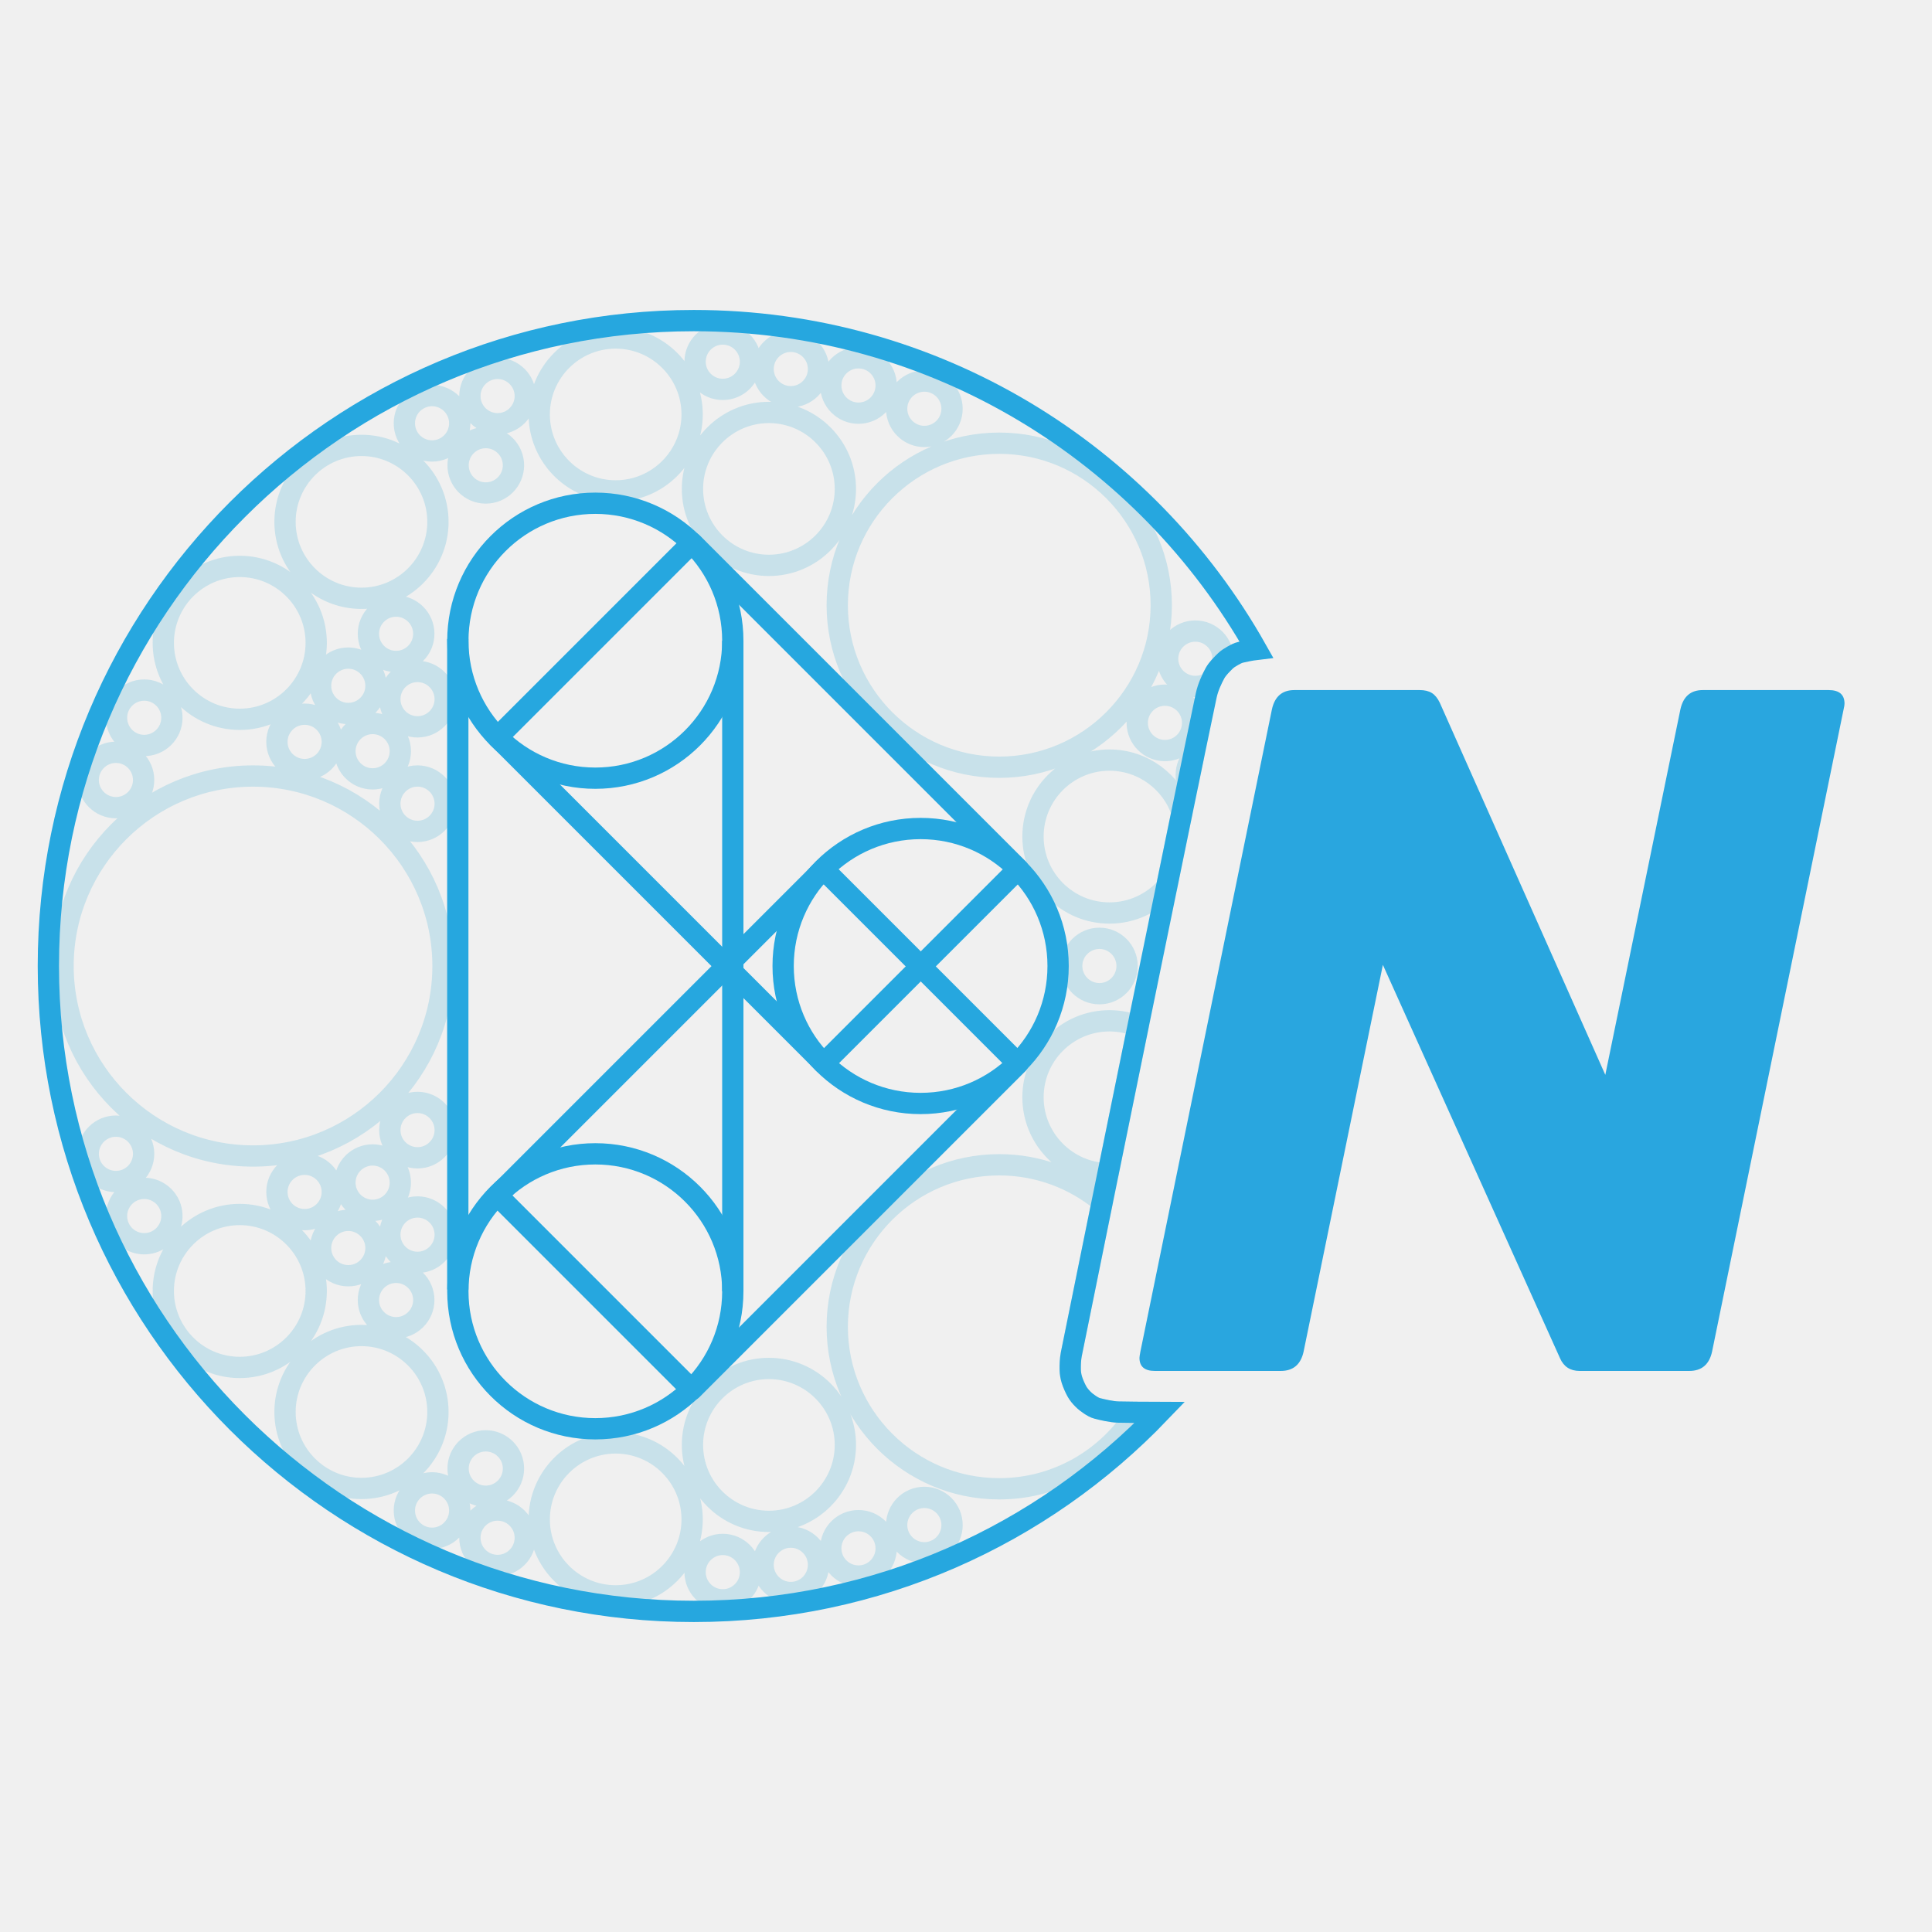
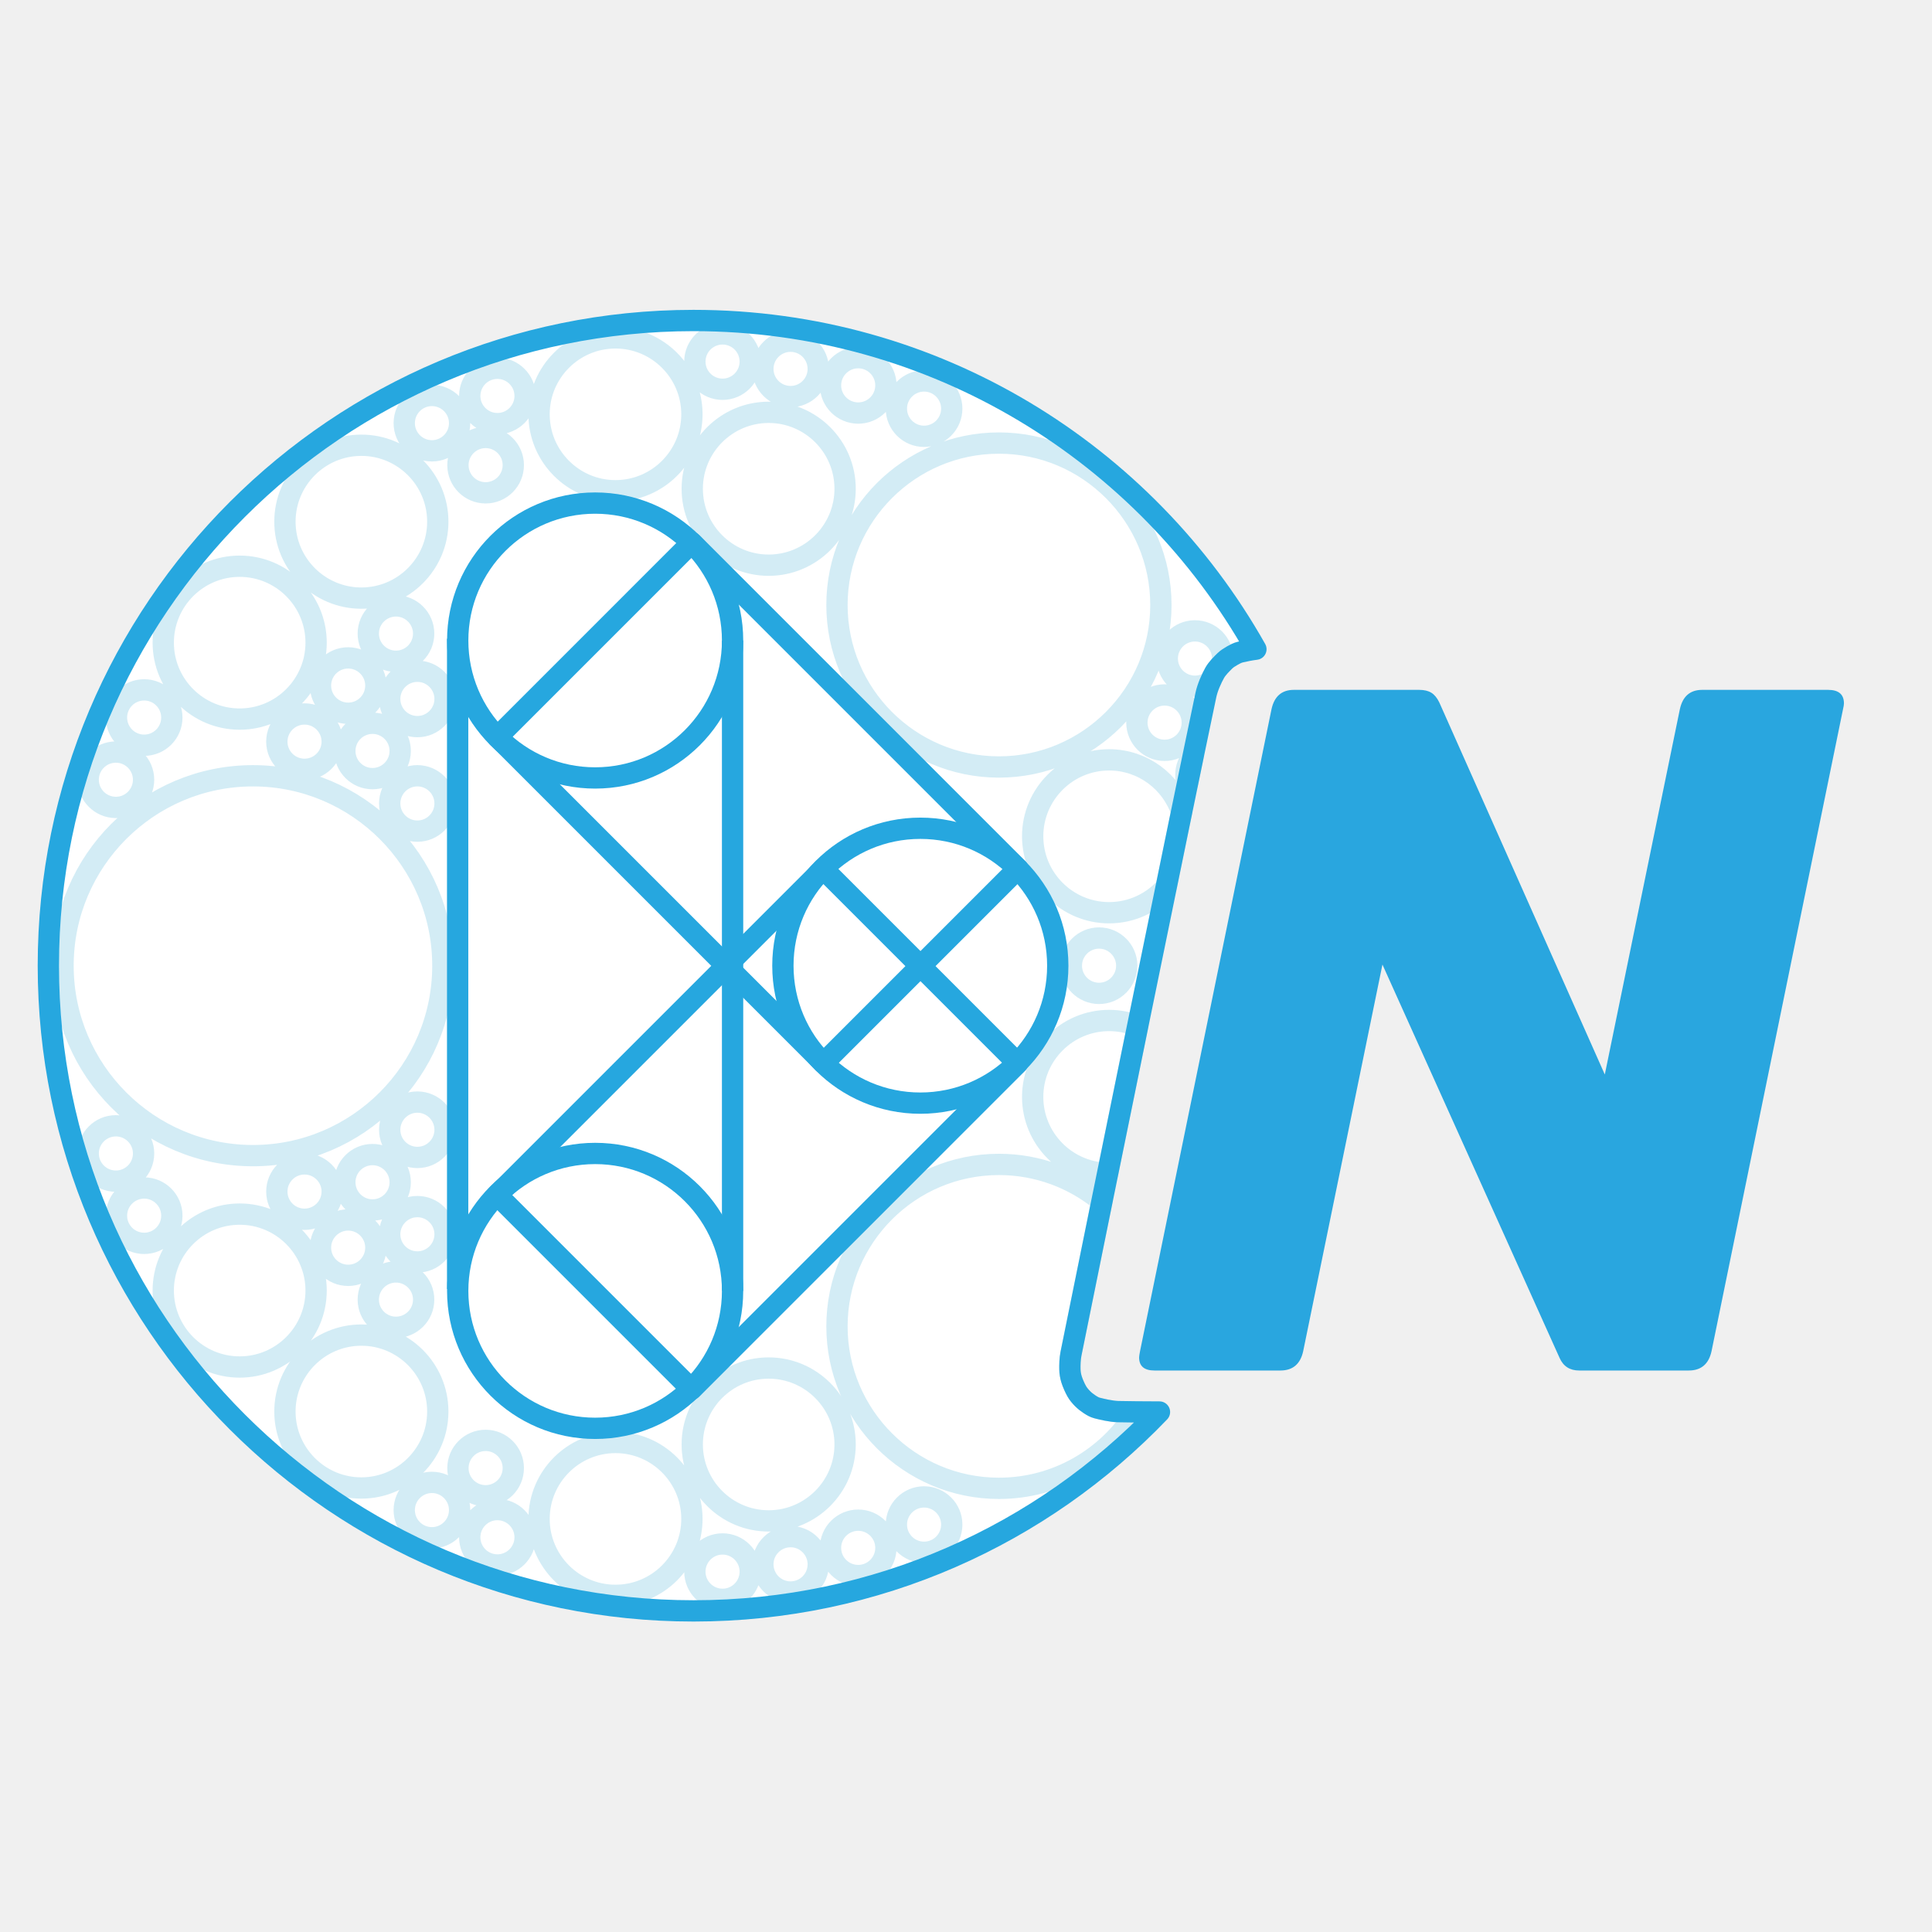
- <svg xmlns="http://www.w3.org/2000/svg" width="100%" height="100%" viewBox="0 0 256 256" version="1.1" xml:space="preserve" style="fill-rule:evenodd;clip-rule:evenodd;stroke-linecap:round;stroke-linejoin:round;stroke-miterlimit:10;">
+ <svg xmlns="http://www.w3.org/2000/svg" width="100%" height="100%" viewBox="0 0 1067 1067" version="1.1" xml:space="preserve" style="fill-rule:evenodd;clip-rule:evenodd;stroke-linecap:round;stroke-linejoin:round;stroke-miterlimit:10;">
+   <path d="M640.349,779.823c-64.859,67.692 -156.169,109.839 -257.32,109.839c-196.805,-0 -356.329,-159.527 -356.329,-356.329c0,-196.792 159.527,-356.328 356.329,-356.328c133.274,-0 249.461,73.17 310.58,181.529c-3.23,0.383 -6.601,1.131 -8.618,1.601c-1.554,0.363 -2.992,1.141 -4.379,1.929c-1.421,0.807 -2.941,1.738 -4.15,2.917c-1.63,1.592 -4.225,4.1 -5.631,6.632c-1.748,3.146 -3.944,7.952 -4.851,12.245c-13.226,62.673 -61.985,301.731 -74.502,363.792c-0.566,2.81 -0.65,6.219 -0.597,8.576c0.041,1.881 0.352,3.774 0.909,5.572c0.628,2.02 1.846,4.779 2.853,6.546c0.852,1.494 1.997,2.849 3.189,4.058c1.192,1.208 2.633,2.329 3.97,3.195c1.265,0.818 2.594,1.63 4.057,2.003c2.611,0.668 7.685,1.904 11.612,2.003c4.819,0.119 13.327,0.191 22.878,0.22Z" style="fill:#fff;" />
  <g>
    <g>
-       <path d="M172.735,179.089c-0.371,1.712 -1.38,2.568 -3.028,2.568l-16.683,-0c-1.359,-0 -2.039,-0.578 -2.039,-1.734c0,-0.128 0.042,-0.406 0.124,-0.834l17.424,-85.081c0.371,-1.712 1.359,-2.569 2.966,-2.569l16.621,0c0.659,0 1.194,0.129 1.606,0.386c0.412,0.256 0.762,0.684 1.051,1.284l21.934,49.315l9.948,-48.416c0.371,-1.712 1.359,-2.569 2.966,-2.569l16.682,0c1.401,0 2.101,0.6 2.101,1.798c0,0.171 -0.041,0.428 -0.124,0.771l-17.424,85.081c-0.371,1.712 -1.38,2.568 -3.027,2.568l-14.52,-0c-1.236,-0 -2.101,-0.557 -2.595,-1.669l-23.479,-52.14l-10.504,51.241Z" style="fill:#29a6df;fill-rule:nonzero;" />
+       <path d="M719.727,746.202c-1.545,7.135 -5.749,10.701 -12.615,10.701l-69.511,0c-5.663,0 -8.496,-2.406 -8.496,-7.222c0,-0.536 0.172,-1.696 0.516,-3.479l72.6,-354.502c1.545,-7.135 5.664,-10.703 12.358,-10.703l69.253,-0c2.747,-0 4.977,0.535 6.694,1.605c1.716,1.071 3.174,2.854 4.377,5.352l91.394,205.478l41.448,-201.732c1.545,-7.135 5.664,-10.703 12.358,-10.703l69.51,-0c5.836,-0 8.754,2.498 8.754,7.492c-0,0.713 -0.172,1.783 -0.516,3.211l-72.6,354.502c-1.545,7.135 -5.749,10.701 -12.615,10.701l-60.5,0c-5.149,0 -8.753,-2.318 -10.813,-6.955l-97.829,-217.25l-43.767,213.504Z" style="fill:#29a6df;fill-rule:nonzero;" />
    </g>
    <g id="logo.svg">
      <g>
-         <path d="M150.63,187.14c-3.796,6.08 -10.547,10.133 -18.226,10.133c-11.836,0 -21.466,-9.63 -21.466,-21.467c-0,-11.836 9.629,-21.466 21.466,-21.466c5.18,-0 9.937,1.843 13.649,4.909c-1.785,8.769 -3.271,16.087 -4.098,20.187c-0.136,0.674 -0.156,1.493 -0.144,2.058c0.01,0.452 0.085,0.906 0.219,1.337c0.15,0.485 0.443,1.147 0.684,1.572c0.205,0.358 0.48,0.683 0.766,0.973c0.286,0.29 0.632,0.559 0.952,0.767c0.304,0.197 0.623,0.391 0.974,0.481c0.627,0.16 1.844,0.457 2.787,0.481c0.602,0.014 1.444,0.026 2.437,0.035Zm-3.817,-31.617c-5.496,-0.105 -9.935,-4.608 -9.936,-10.128c0,-5.586 4.545,-10.133 10.131,-10.133c1.339,0 2.619,0.262 3.79,0.736c-1.369,6.695 -2.734,13.382 -3.985,19.525Zm7.757,-37.941c-1.857,2.083 -4.559,3.396 -7.562,3.396c-5.586,0 -10.131,-4.545 -10.131,-10.131c0,-5.586 4.545,-10.131 10.131,-10.131c4.463,-0 8.261,2.9 9.609,6.915c-0.638,3.096 -1.327,6.445 -2.047,9.951Zm2.82,-13.699c-0.132,-0.377 -0.203,-0.783 -0.203,-1.204c-0,-0.954 0.366,-1.824 0.964,-2.476c-0.241,1.161 -0.495,2.391 -0.761,3.68Zm3.045,-13.55c-0.585,0.394 -1.29,0.625 -2.048,0.625c-2.023,-0 -3.669,-1.647 -3.669,-3.67c-0,-2.024 1.646,-3.669 3.669,-3.669c2.025,0 3.672,1.645 3.672,3.669c0,0.223 -0.02,0.441 -0.058,0.653c-0.351,0.356 -0.754,0.799 -1.001,1.246c-0.18,0.323 -0.379,0.718 -0.565,1.146Zm-126.907,62.842c-13.881,0 -25.173,-11.293 -25.173,-25.175c0,-13.881 11.292,-25.173 25.173,-25.173c13.881,0 25.172,11.292 25.172,25.173c0,13.882 -11.291,25.175 -25.172,25.175Zm-1.76,-57.863c-5.586,0 -10.129,-4.544 -10.13,-10.131c-0,-5.585 4.543,-10.129 10.13,-10.129c5.586,-0 10.131,4.544 10.131,10.129c-0,5.587 -4.545,10.131 -10.131,10.131Zm16.13,-16.034c-5.586,-0 -10.131,-4.545 -10.131,-10.131c-0,-5.585 4.545,-10.13 10.131,-10.13c5.586,-0 10.13,4.545 10.13,10.13c-0,5.586 -4.544,10.131 -10.13,10.131Zm33.682,-34.492c5.586,-0 10.131,4.544 10.131,10.129c0,5.587 -4.545,10.131 -10.131,10.131c-5.586,0 -10.13,-4.544 -10.13,-10.131c0,-5.585 4.544,-10.129 10.13,-10.129Zm20.305,30.128c-5.585,0 -10.13,-4.544 -10.13,-10.131c0,-5.586 4.545,-10.131 10.13,-10.131c5.586,-0 10.132,4.545 10.132,10.131c0,5.587 -4.546,10.131 -10.132,10.131Zm9.053,5.28c-0,-11.837 9.63,-21.467 21.466,-21.467c11.836,-0 21.469,9.63 21.469,21.467c-0,11.837 -9.633,21.468 -21.469,21.468c-11.836,-0 -21.466,-9.63 -21.466,-21.468Zm-61.119,10.677c0,2.024 -1.646,3.669 -3.67,3.669c-2.024,-0 -3.67,-1.645 -3.67,-3.669c0,-2.023 1.646,-3.67 3.67,-3.67c2.024,0 3.67,1.647 3.67,3.67Zm2.665,-3.221c-2.023,0 -3.669,-1.646 -3.669,-3.669c-0,-2.024 1.646,-3.671 3.669,-3.671c2.024,0 3.671,1.647 3.671,3.671c-0,2.023 -1.647,3.669 -3.671,3.669Zm11.884,-22.327c-2.025,-0 -3.67,-1.647 -3.67,-3.671c-0,-2.023 1.645,-3.67 3.67,-3.67c2.023,0 3.669,1.647 3.669,3.67c-0,2.024 -1.646,3.671 -3.669,3.671Zm-7.118,-5.567c-2.023,-0 -3.67,-1.645 -3.67,-3.67c0,-2.024 1.647,-3.669 3.67,-3.669c2.024,0 3.67,1.645 3.67,3.669c0,2.025 -1.646,3.67 -3.67,3.67Zm8.683,-10.944c2.023,-0 3.67,1.645 3.67,3.669c-0,2.024 -1.647,3.669 -3.67,3.669c-2.024,0 -3.67,-1.645 -3.67,-3.669c-0,-2.024 1.646,-3.669 3.67,-3.669Zm29.84,2.784c-2.023,0 -3.67,-1.645 -3.67,-3.67c-0,-2.024 1.647,-3.669 3.67,-3.669c2.023,0 3.67,1.645 3.67,3.669c0,2.025 -1.647,3.67 -3.67,3.67Zm9.014,0.97c-2.025,-0 -3.672,-1.646 -3.672,-3.669c0,-2.025 1.647,-3.67 3.672,-3.67c2.024,-0 3.67,1.645 3.67,3.67c-0,2.023 -1.646,3.669 -3.67,3.669Zm8.966,2.183c-2.025,0 -3.671,-1.647 -3.671,-3.67c-0,-2.023 1.646,-3.67 3.671,-3.67c2.024,-0 3.67,1.647 3.67,3.67c0,2.023 -1.646,3.67 -3.67,3.67Zm8.728,3.083c-2.024,-0 -3.67,-1.646 -3.67,-3.669c0,-2.023 1.646,-3.67 3.67,-3.67c2.023,0 3.67,1.647 3.67,3.67c0,2.023 -1.647,3.669 -3.67,3.669Zm28.21,37.951c0,-2.023 1.647,-3.67 3.67,-3.67c2.024,-0 3.67,1.647 3.67,3.67c0,2.023 -1.646,3.67 -3.67,3.67c-2.023,-0 -3.67,-1.647 -3.67,-3.67Zm-8.685,32.217c-0,-2.024 1.647,-3.669 3.67,-3.669c2.023,0 3.67,1.645 3.67,3.669c-0,2.023 -1.647,3.67 -3.67,3.67c-2.023,-0 -3.67,-1.647 -3.67,-3.67Zm-92.63,-24.795c-2.024,0 -3.67,-1.645 -3.67,-3.668c0,-2.024 1.646,-3.67 3.67,-3.67c2.024,-0 3.669,1.646 3.669,3.67c0,2.023 -1.645,3.668 -3.669,3.668Zm5.946,6.959c-2.023,0 -3.668,-1.646 -3.668,-3.669c-0,-2.024 1.645,-3.671 3.668,-3.671c2.024,0 3.67,1.647 3.67,3.671c0,2.023 -1.646,3.669 -3.67,3.669Zm0,-21.191c2.024,-0 3.67,1.645 3.67,3.668c0,2.024 -1.646,3.67 -3.67,3.67c-2.023,0 -3.668,-1.646 -3.668,-3.67c-0,-2.023 1.645,-3.668 3.668,-3.668Zm-14.959,5.66c2.024,-0 3.67,1.646 3.67,3.67c-0,2.023 -1.646,3.67 -3.67,3.67c-2.023,-0 -3.67,-1.647 -3.67,-3.67c-0,-2.024 1.647,-3.67 3.67,-3.67Zm-25.002,12.388c-2.024,0 -3.67,-1.645 -3.67,-3.669c-0,-2.023 1.646,-3.669 3.67,-3.669c2.023,-0 3.67,1.646 3.67,3.669c-0,2.024 -1.647,3.669 -3.67,3.669Zm3.748,-8.242c-2.025,-0 -3.67,-1.647 -3.67,-3.67c-0,-2.023 1.645,-3.67 3.67,-3.67c2.023,-0 3.669,1.647 3.669,3.67c-0,2.023 -1.646,3.67 -3.669,3.67Zm22.79,72.28c-0,5.587 -4.545,10.133 -10.131,10.133c-5.587,0 -10.13,-4.546 -10.13,-10.133c-0,-5.586 4.543,-10.132 10.13,-10.132c5.586,-0 10.131,4.546 10.131,10.132Zm16.129,16.036c-0,5.585 -4.544,10.132 -10.13,10.132c-5.586,0 -10.131,-4.546 -10.131,-10.132c-0,-5.587 4.545,-10.133 10.131,-10.133c5.586,-0 10.13,4.546 10.13,10.133Zm23.554,4.1c5.586,0 10.129,4.546 10.129,10.133c0,5.585 -4.543,10.131 -10.129,10.131c-5.587,-0 -10.132,-4.546 -10.132,-10.131c0,-5.587 4.545,-10.133 10.132,-10.133Zm20.303,-9.867c5.586,-0 10.132,4.545 10.132,10.13c0,5.588 -4.546,10.132 -10.132,10.132c-5.585,0 -10.13,-4.544 -10.13,-10.132c0,-5.585 4.545,-10.13 10.13,-10.13Zm-55.734,-12.287c-2.025,0 -3.67,-1.646 -3.67,-3.669c-0,-2.024 1.645,-3.672 3.67,-3.672c2.023,-0 3.668,1.648 3.668,3.672c0,2.023 -1.645,3.669 -3.668,3.669Zm6.333,6.889c-2.023,0 -3.669,-1.646 -3.669,-3.669c-0,-2.023 1.646,-3.671 3.669,-3.671c2.024,0 3.671,1.648 3.671,3.671c-0,2.023 -1.647,3.669 -3.671,3.669Zm15.553,18.66c-0,2.023 -1.646,3.67 -3.669,3.67c-2.025,-0 -3.67,-1.647 -3.67,-3.67c-0,-2.024 1.645,-3.672 3.67,-3.672c2.023,0 3.669,1.648 3.669,3.672Zm-10.787,1.896c2.024,-0 3.67,1.646 3.67,3.67c0,2.023 -1.646,3.671 -3.67,3.671c-2.023,0 -3.67,-1.648 -3.67,-3.671c0,-2.024 1.647,-3.67 3.67,-3.67Zm8.683,3.603c2.023,0 3.67,1.649 3.67,3.673c-0,2.024 -1.647,3.67 -3.67,3.67c-2.024,0 -3.67,-1.646 -3.67,-3.67c-0,-2.024 1.646,-3.673 3.67,-3.673Zm29.84,4.555c2.023,0 3.67,1.647 3.67,3.673c0,2.023 -1.647,3.67 -3.67,3.67c-2.023,0 -3.67,-1.647 -3.67,-3.67c-0,-2.025 1.647,-3.673 3.67,-3.673Zm9.014,-0.968c2.024,-0 3.67,1.647 3.67,3.671c-0,2.022 -1.646,3.669 -3.67,3.669c-2.025,-0 -3.672,-1.647 -3.672,-3.669c0,-2.023 1.647,-3.671 3.672,-3.671Zm8.966,-2.182c2.024,-0 3.67,1.645 3.67,3.67c0,2.023 -1.646,3.67 -3.67,3.67c-2.025,-0 -3.671,-1.647 -3.671,-3.67c-0,-2.025 1.646,-3.67 3.671,-3.67Zm8.728,-3.083c2.023,-0 3.672,1.647 3.672,3.669c-0,2.023 -1.649,3.671 -3.672,3.671c-2.024,0 -3.67,-1.648 -3.67,-3.671c0,-2.022 1.646,-3.669 3.67,-3.669Zm-73.105,-38.036c-2.024,0 -3.67,-1.646 -3.67,-3.67c0,-2.023 1.646,-3.67 3.67,-3.67c2.024,0 3.669,1.647 3.669,3.67c0,2.024 -1.645,3.67 -3.669,3.67Zm5.946,-14.299c2.024,0 3.67,1.648 3.67,3.672c0,2.023 -1.646,3.668 -3.67,3.668c-2.023,0 -3.668,-1.645 -3.668,-3.668c-0,-2.024 1.645,-3.672 3.668,-3.672Zm3.67,17.524c0,2.023 -1.646,3.669 -3.67,3.669c-2.023,0 -3.668,-1.646 -3.668,-3.669c-0,-2.024 1.645,-3.671 3.668,-3.671c2.024,0 3.67,1.647 3.67,3.671Zm-18.629,-9.331c2.024,0 3.67,1.645 3.67,3.67c-0,2.024 -1.646,3.67 -3.67,3.67c-2.023,0 -3.67,-1.646 -3.67,-3.67c-0,-2.025 1.647,-3.67 3.67,-3.67Zm-21.331,-1.379c0,2.023 -1.646,3.669 -3.67,3.669c-2.025,0 -3.671,-1.646 -3.671,-3.669c-0,-2.025 1.646,-3.671 3.671,-3.671c2.024,0 3.67,1.646 3.67,3.671Zm3.747,8.243c0,2.023 -1.645,3.67 -3.668,3.67c-2.025,0 -3.672,-1.647 -3.672,-3.67c-0,-2.023 1.647,-3.67 3.672,-3.67c2.023,0 3.668,1.647 3.668,3.67Z" style="fill:none;stroke:#53b7db;stroke-opacity:0.25;stroke-width:2.82px;" />
+         <path d="M627.623,779.751c-15.813,25.331 -43.943,42.22 -75.938,42.22c-49.318,0 -89.444,-40.126 -89.444,-89.444c-0,-49.318 40.123,-89.445 89.444,-89.445c21.581,0 41.401,7.682 56.87,20.456c-7.44,36.535 -13.631,67.029 -17.077,84.112c-0.566,2.81 -0.65,6.219 -0.597,8.576c0.041,1.881 0.352,3.774 0.909,5.572c0.628,2.02 1.846,4.779 2.853,6.546c0.852,1.494 1.997,2.849 3.189,4.058c1.192,1.208 2.633,2.329 3.97,3.195c1.265,0.818 2.594,1.63 4.057,2.003c2.611,0.668 7.685,1.904 11.612,2.003c2.509,0.061 6.017,0.111 10.152,0.148Zm-15.904,-131.738c-22.899,-0.437 -41.394,-19.202 -41.397,-42.199c0,-23.277 18.936,-42.22 42.213,-42.22c5.579,-0 10.91,1.089 15.791,3.065c-5.704,27.893 -11.391,55.757 -16.607,81.354Zm32.325,-158.086c-7.738,8.677 -18.996,14.149 -31.509,14.149c-23.277,-0 -42.213,-18.937 -42.213,-42.213c0,-23.277 18.936,-42.214 42.213,-42.214c18.596,-0 34.421,12.086 40.034,28.815c-2.658,12.899 -5.526,26.852 -8.525,41.463Zm11.746,-57.082c-0.547,-1.572 -0.845,-3.261 -0.845,-5.018c-0,-3.972 1.524,-7.596 4.018,-10.316c-1.003,4.84 -2.063,9.964 -3.173,15.334Zm12.689,-56.459c-2.437,1.644 -5.373,2.606 -8.531,2.606c-8.43,-0 -15.291,-6.862 -15.291,-15.293c-0,-8.431 6.861,-15.285 15.291,-15.285c8.437,-0 15.298,6.854 15.298,15.285c0,0.929 -0.083,1.839 -0.242,2.723c-1.463,1.482 -3.141,3.33 -4.173,5.191c-0.746,1.344 -1.576,2.992 -2.352,4.773Zm-528.779,261.845c-57.837,-0 -104.889,-47.056 -104.886,-104.898c-0,-57.837 47.049,-104.887 104.886,-104.887c57.836,0 104.885,47.05 104.885,104.887c0,57.842 -47.049,104.898 -104.885,104.898Zm-7.334,-241.096c-23.274,-0 -42.205,-18.936 -42.208,-42.213c0,-23.271 18.931,-42.207 42.208,-42.207c23.277,0 42.213,18.936 42.213,42.207c0,23.277 -18.936,42.213 -42.213,42.213Zm67.21,-66.81c-23.277,-0 -42.214,-18.937 -42.214,-42.213c0,-23.271 18.937,-42.208 42.214,-42.208c23.276,-0 42.207,18.937 42.207,42.208c0,23.276 -18.931,42.213 -42.207,42.213Zm140.342,-143.718c23.275,-0 42.212,18.935 42.212,42.206c0,23.277 -18.937,42.213 -42.212,42.213c-23.277,0 -42.209,-18.936 -42.209,-42.213c0,-23.271 18.932,-42.206 42.209,-42.206Zm84.601,125.535c-23.271,-0 -42.206,-18.936 -42.206,-42.213c-0,-23.277 18.935,-42.212 42.206,-42.212c23.277,-0 42.219,18.935 42.219,42.212c0,23.277 -18.942,42.213 -42.219,42.213Zm37.722,21.998c-0,-49.318 40.126,-89.445 89.444,-89.445c49.317,0 89.451,40.124 89.451,89.445c-0,49.324 -40.134,89.45 -89.451,89.45c-49.318,0 -89.444,-40.123 -89.444,-89.45Zm-254.66,44.49c0,8.431 -6.861,15.287 -15.292,15.287c-8.436,-0 -15.291,-6.856 -15.291,-15.287c-0,-8.431 6.855,-15.291 15.291,-15.291c8.431,-0 15.292,6.86 15.292,15.291Zm11.104,-13.42c-8.431,0 -15.291,-6.861 -15.291,-15.291c0,-8.431 6.86,-15.292 15.291,-15.292c8.432,-0 15.293,6.861 15.293,15.292c-0,8.43 -6.861,15.291 -15.293,15.291Zm49.515,-93.033c-8.437,0 -15.292,-6.861 -15.292,-15.292c-0,-8.43 6.855,-15.292 15.292,-15.292c8.43,0 15.286,6.862 15.286,15.292c-0,8.431 -6.856,15.292 -15.286,15.292Zm-29.657,-23.195c-8.43,0 -15.291,-6.855 -15.291,-15.292c-0,-8.43 6.861,-15.285 15.291,-15.285c8.431,-0 15.292,6.855 15.292,15.285c0,8.437 -6.861,15.292 -15.292,15.292Zm36.177,-45.599c8.432,-0 15.292,6.855 15.292,15.286c-0,8.436 -6.86,15.291 -15.292,15.291c-8.431,0 -15.292,-6.855 -15.292,-15.291c-0,-8.431 6.861,-15.286 15.292,-15.286Zm124.333,11.601c-8.43,-0 -15.291,-6.856 -15.291,-15.293c0,-8.431 6.861,-15.285 15.291,-15.285c8.432,-0 15.293,6.854 15.293,15.285c-0,8.437 -6.861,15.293 -15.293,15.293Zm37.56,4.04c-8.437,-0 -15.299,-6.856 -15.299,-15.286c0,-8.437 6.862,-15.292 15.299,-15.292c8.431,-0 15.291,6.855 15.291,15.292c0,8.43 -6.86,15.286 -15.291,15.286Zm37.36,9.097c-8.438,-0 -15.299,-6.861 -15.299,-15.293c0,-8.43 6.861,-15.291 15.299,-15.291c8.43,0 15.291,6.861 15.291,15.291c-0,8.432 -6.861,15.293 -15.291,15.293Zm36.364,12.845c-8.431,-0 -15.291,-6.856 -15.291,-15.287c-0,-8.43 6.86,-15.291 15.291,-15.291c8.431,-0 15.293,6.861 15.293,15.291c-0,8.431 -6.862,15.287 -15.293,15.287Zm117.542,158.13c0,-8.431 6.861,-15.293 15.293,-15.293c8.431,0 15.291,6.862 15.291,15.293c-0,8.43 -6.86,15.291 -15.291,15.291c-8.432,0 -15.293,-6.861 -15.293,-15.291Zm-36.188,134.237c0,-8.431 6.861,-15.286 15.291,-15.286c8.432,-0 15.293,6.855 15.293,15.286c-0,8.43 -6.861,15.291 -15.293,15.291c-8.43,0 -15.291,-6.861 -15.291,-15.291Zm-385.956,-103.311c-8.436,0 -15.291,-6.855 -15.291,-15.285c-0,-8.431 6.855,-15.293 15.291,-15.293c8.431,0 15.286,6.862 15.286,15.293c0,8.43 -6.855,15.285 -15.286,15.285Zm24.773,28.996c-8.43,0 -15.285,-6.86 -15.285,-15.291c0,-8.431 6.855,-15.292 15.285,-15.292c8.432,-0 15.293,6.861 15.293,15.292c-0,8.431 -6.861,15.291 -15.293,15.291Zm0,-88.299c8.432,-0 15.293,6.855 15.293,15.285c-0,8.432 -6.861,15.293 -15.293,15.293c-8.43,-0 -15.285,-6.861 -15.285,-15.293c0,-8.43 6.855,-15.285 15.285,-15.285Zm-62.329,23.584c8.432,0 15.292,6.862 15.292,15.293c-0,8.43 -6.86,15.291 -15.292,15.291c-8.431,0 -15.292,-6.861 -15.292,-15.291c-0,-8.431 6.861,-15.293 15.292,-15.293Zm-104.176,51.619c-8.43,0 -15.292,-6.855 -15.292,-15.287c0,-8.43 6.862,-15.291 15.292,-15.291c8.431,0 15.292,6.861 15.292,15.291c0,8.432 -6.861,15.287 -15.292,15.287Zm15.618,-34.343c-8.437,0 -15.292,-6.861 -15.292,-15.292c-0,-8.43 6.855,-15.292 15.292,-15.292c8.43,0 15.286,6.862 15.286,15.292c-0,8.431 -6.856,15.292 -15.286,15.292Zm94.958,301.168c0,23.277 -18.936,42.22 -42.213,42.22c-23.277,0 -42.208,-18.943 -42.208,-42.22c0,-23.277 18.931,-42.218 42.208,-42.218c23.277,-0 42.213,18.941 42.213,42.218Zm67.204,66.815c0,23.272 -18.931,42.218 -42.207,42.218c-23.277,0 -42.214,-18.943 -42.214,-42.218c0,-23.278 18.937,-42.221 42.214,-42.221c23.276,0 42.207,18.943 42.207,42.221Zm98.141,17.084c23.275,0 42.206,18.942 42.206,42.219c0,23.271 -18.931,42.213 -42.206,42.213c-23.278,-0 -42.215,-18.942 -42.215,-42.213c0,-23.277 18.937,-42.219 42.215,-42.219Zm84.595,-41.113c23.277,0 42.219,18.936 42.219,42.207c0,23.283 -18.942,42.22 -42.219,42.22c-23.271,0 -42.206,-18.937 -42.206,-42.22c-0,-23.271 18.935,-42.207 42.206,-42.207Zm-232.224,-51.194c-8.436,0 -15.292,-6.859 -15.292,-15.291c0,-8.431 6.856,-15.298 15.292,-15.298c8.431,-0 15.286,6.867 15.286,15.298c0,8.432 -6.855,15.291 -15.286,15.291Zm26.39,28.704c-8.431,-0 -15.291,-6.861 -15.291,-15.287c0,-8.43 6.86,-15.297 15.291,-15.297c8.432,0 15.293,6.867 15.293,15.297c-0,8.426 -6.861,15.287 -15.293,15.287Zm64.801,77.748c-0,8.43 -6.856,15.291 -15.286,15.291c-8.437,-0 -15.292,-6.861 -15.292,-15.291c-0,-8.432 6.855,-15.299 15.292,-15.299c8.43,0 15.286,6.867 15.286,15.299Zm-44.943,7.899c8.431,-0 15.292,6.861 15.292,15.292c0,8.43 -6.861,15.297 -15.292,15.297c-8.43,0 -15.291,-6.867 -15.291,-15.297c-0,-8.431 6.861,-15.292 15.291,-15.292Zm36.177,15.016c8.432,0 15.292,6.867 15.292,15.303c-0,8.431 -6.86,15.293 -15.292,15.293c-8.431,-0 -15.292,-6.862 -15.292,-15.293c-0,-8.436 6.861,-15.303 15.292,-15.303Zm124.333,18.978c8.432,0 15.293,6.863 15.293,15.303c-0,8.432 -6.861,15.293 -15.293,15.293c-8.43,-0 -15.291,-6.861 -15.291,-15.293c0,-8.437 6.861,-15.303 15.291,-15.303Zm37.56,-4.035c8.431,-0 15.291,6.864 15.291,15.297c0,8.425 -6.86,15.286 -15.291,15.286c-8.437,0 -15.299,-6.861 -15.299,-15.286c0,-8.43 6.862,-15.297 15.299,-15.297Zm37.36,-9.092c8.43,0 15.291,6.856 15.291,15.293c-0,8.43 -6.861,15.291 -15.291,15.291c-8.438,-0 -15.299,-6.861 -15.299,-15.291c0,-8.437 6.861,-15.293 15.299,-15.293Zm36.364,-12.845c8.431,0 15.299,6.862 15.299,15.287c-0,8.432 -6.868,15.297 -15.299,15.297c-8.431,0 -15.291,-6.865 -15.291,-15.297c-0,-8.425 6.86,-15.287 15.291,-15.287Zm-304.602,-158.481c-8.436,-0 -15.291,-6.861 -15.291,-15.293c-0,-8.43 6.855,-15.291 15.291,-15.291c8.431,0 15.286,6.861 15.286,15.291c0,8.432 -6.855,15.293 -15.286,15.293Zm24.773,-59.58c8.432,0 15.293,6.867 15.293,15.297c-0,8.431 -6.861,15.287 -15.293,15.287c-8.43,-0 -15.285,-6.856 -15.285,-15.287c0,-8.43 6.855,-15.297 15.285,-15.297Zm15.293,73.014c-0,8.431 -6.861,15.291 -15.293,15.291c-8.43,0 -15.285,-6.86 -15.285,-15.291c0,-8.431 6.855,-15.293 15.285,-15.293c8.432,0 15.293,6.862 15.293,15.293Zm-77.622,-38.877c8.432,0 15.292,6.856 15.292,15.291c-0,8.432 -6.86,15.293 -15.292,15.293c-8.431,-0 -15.292,-6.861 -15.292,-15.293c-0,-8.435 6.861,-15.291 15.292,-15.291Zm-88.878,-5.748c-0,8.43 -6.861,15.291 -15.293,15.291c-8.435,-0 -15.297,-6.861 -15.297,-15.291c0,-8.437 6.862,-15.293 15.297,-15.293c8.432,0 15.293,6.856 15.293,15.293Zm15.612,34.349c-0,8.43 -6.856,15.291 -15.286,15.291c-8.437,-0 -15.298,-6.861 -15.298,-15.291c-0,-8.432 6.861,-15.293 15.298,-15.293c8.43,0 15.286,6.861 15.286,15.293Z" style="fill:none;stroke:#53b7db;stroke-opacity:0.25;stroke-width:11.76px;" />
        <g>
-           <path d="M153.684,187.158c-15.566,16.246 -37.481,26.361 -61.757,26.361c-47.233,-0 -85.519,-38.287 -85.519,-85.519c0,-47.23 38.287,-85.519 85.519,-85.519c31.986,0 59.871,17.561 74.539,43.567c-0.775,0.092 -1.584,0.272 -2.068,0.384c-0.373,0.088 -0.718,0.274 -1.051,0.463c-0.341,0.194 -0.706,0.417 -0.996,0.7c-0.391,0.383 -1.014,0.984 -1.351,1.592c-0.42,0.755 -0.947,1.909 -1.165,2.939c-3.174,15.041 -14.876,72.415 -17.88,87.31c-0.136,0.674 -0.156,1.493 -0.144,2.058c0.01,0.452 0.085,0.906 0.219,1.337c0.15,0.485 0.443,1.147 0.684,1.572c0.205,0.358 0.48,0.683 0.766,0.973c0.286,0.29 0.632,0.559 0.952,0.767c0.304,0.197 0.623,0.391 0.974,0.481c0.627,0.16 1.844,0.457 2.787,0.481c1.157,0.028 3.198,0.046 5.491,0.053Z" style="fill:none;stroke:#26a7df;stroke-width:2.82px;stroke-linecap:butt;stroke-linejoin:miter;" />
-           <circle cx="78.884" cy="84.898" r="18.216" style="fill:none;stroke:#26a7df;stroke-width:2.82px;stroke-linecap:butt;stroke-linejoin:miter;" />
-           <circle cx="78.884" cy="171.104" r="18.216" style="fill:none;stroke:#26a7df;stroke-width:2.82px;stroke-linecap:butt;stroke-linejoin:miter;" />
-           <path d="M97.101,84.898l-0,86.206" style="fill:none;fill-rule:nonzero;stroke:#26a7df;stroke-width:2.82px;stroke-linecap:butt;stroke-linejoin:miter;" />
+           <path d="M640.349,779.823c-64.859,67.692 -156.169,109.839 -257.32,109.839c-196.805,-0 -356.329,-159.527 -356.329,-356.329c0,-196.792 159.527,-356.328 356.329,-356.328c133.274,-0 249.461,73.17 310.58,181.529c-3.23,0.383 -6.601,1.131 -8.618,1.601c-1.554,0.363 -2.992,1.141 -4.379,1.929c-1.421,0.807 -2.941,1.738 -4.15,2.917c-1.63,1.592 -4.225,4.1 -5.631,6.632c-1.748,3.146 -3.944,7.952 -4.851,12.245c-13.226,62.673 -61.985,301.731 -74.502,363.792c-0.566,2.81 -0.65,6.219 -0.597,8.576c0.041,1.881 0.352,3.774 0.909,5.572c0.628,2.02 1.846,4.779 2.853,6.546c0.852,1.494 1.997,2.849 3.189,4.058c1.192,1.208 2.633,2.329 3.97,3.195c1.265,0.818 2.594,1.63 4.057,2.003c2.611,0.668 7.685,1.904 11.612,2.003c4.819,0.119 13.327,0.191 22.878,0.22Z" style="fill:none;stroke:#26a7df;stroke-width:11.76px;" />
+           <circle cx="328.684" cy="353.743" r="75.901" style="fill:none;stroke:#26a7df;stroke-width:11.76px;stroke-linecap:butt;stroke-linejoin:miter;" />
+           <circle cx="328.684" cy="712.932" r="75.901" style="fill:none;stroke:#26a7df;stroke-width:11.76px;stroke-linecap:butt;stroke-linejoin:miter;" />
+           <path d="M404.586,353.743l-0,359.189" style="fill:none;fill-rule:nonzero;stroke:#26a7df;stroke-width:11.76px;stroke-linecap:butt;stroke-linejoin:miter;" />
          <g>
-             <path d="M91.696,71.917l43.223,43.223l-25.763,25.763l-43.223,-43.223l25.763,-25.763Z" style="fill:none;stroke:#26a7df;stroke-width:2.82px;" />
+             <path d="M382.066,299.656l180.096,180.096l-107.344,107.344l-180.096,-180.096l107.344,-107.344Z" style="fill:none;stroke:#26a7df;stroke-width:11.76px;" />
          </g>
          <g>
-             <path d="M134.881,140.93l-43.222,43.223l-25.762,-25.762l43.222,-43.223l25.762,25.762Z" style="fill:none;stroke:#26a7df;stroke-width:2.82px;" />
+             <path d="M562.004,587.21l-180.093,180.093l-107.342,-107.342l180.093,-180.093l107.342,107.342Z" style="fill:none;stroke:#26a7df;stroke-width:11.76px;" />
          </g>
-           <path d="M60.66,170.863l0,-86.204" style="fill:none;fill-rule:nonzero;stroke:#26a7df;stroke-width:2.82px;stroke-linecap:butt;stroke-linejoin:miter;" />
-           <circle cx="121.987" cy="128" r="18.217" style="fill:none;stroke:#26a7df;stroke-width:2.82px;stroke-linecap:butt;stroke-linejoin:miter;" />
+           <path d="M252.75,711.928l0,-359.183" style="fill:none;fill-rule:nonzero;stroke:#26a7df;stroke-width:11.76px;stroke-linecap:butt;stroke-linejoin:miter;" />
+           <circle cx="508.277" cy="533.333" r="75.904" style="fill:none;stroke:#26a7df;stroke-width:11.76px;stroke-linecap:butt;stroke-linejoin:miter;" />
        </g>
      </g>
    </g>
  </g>
</svg>
